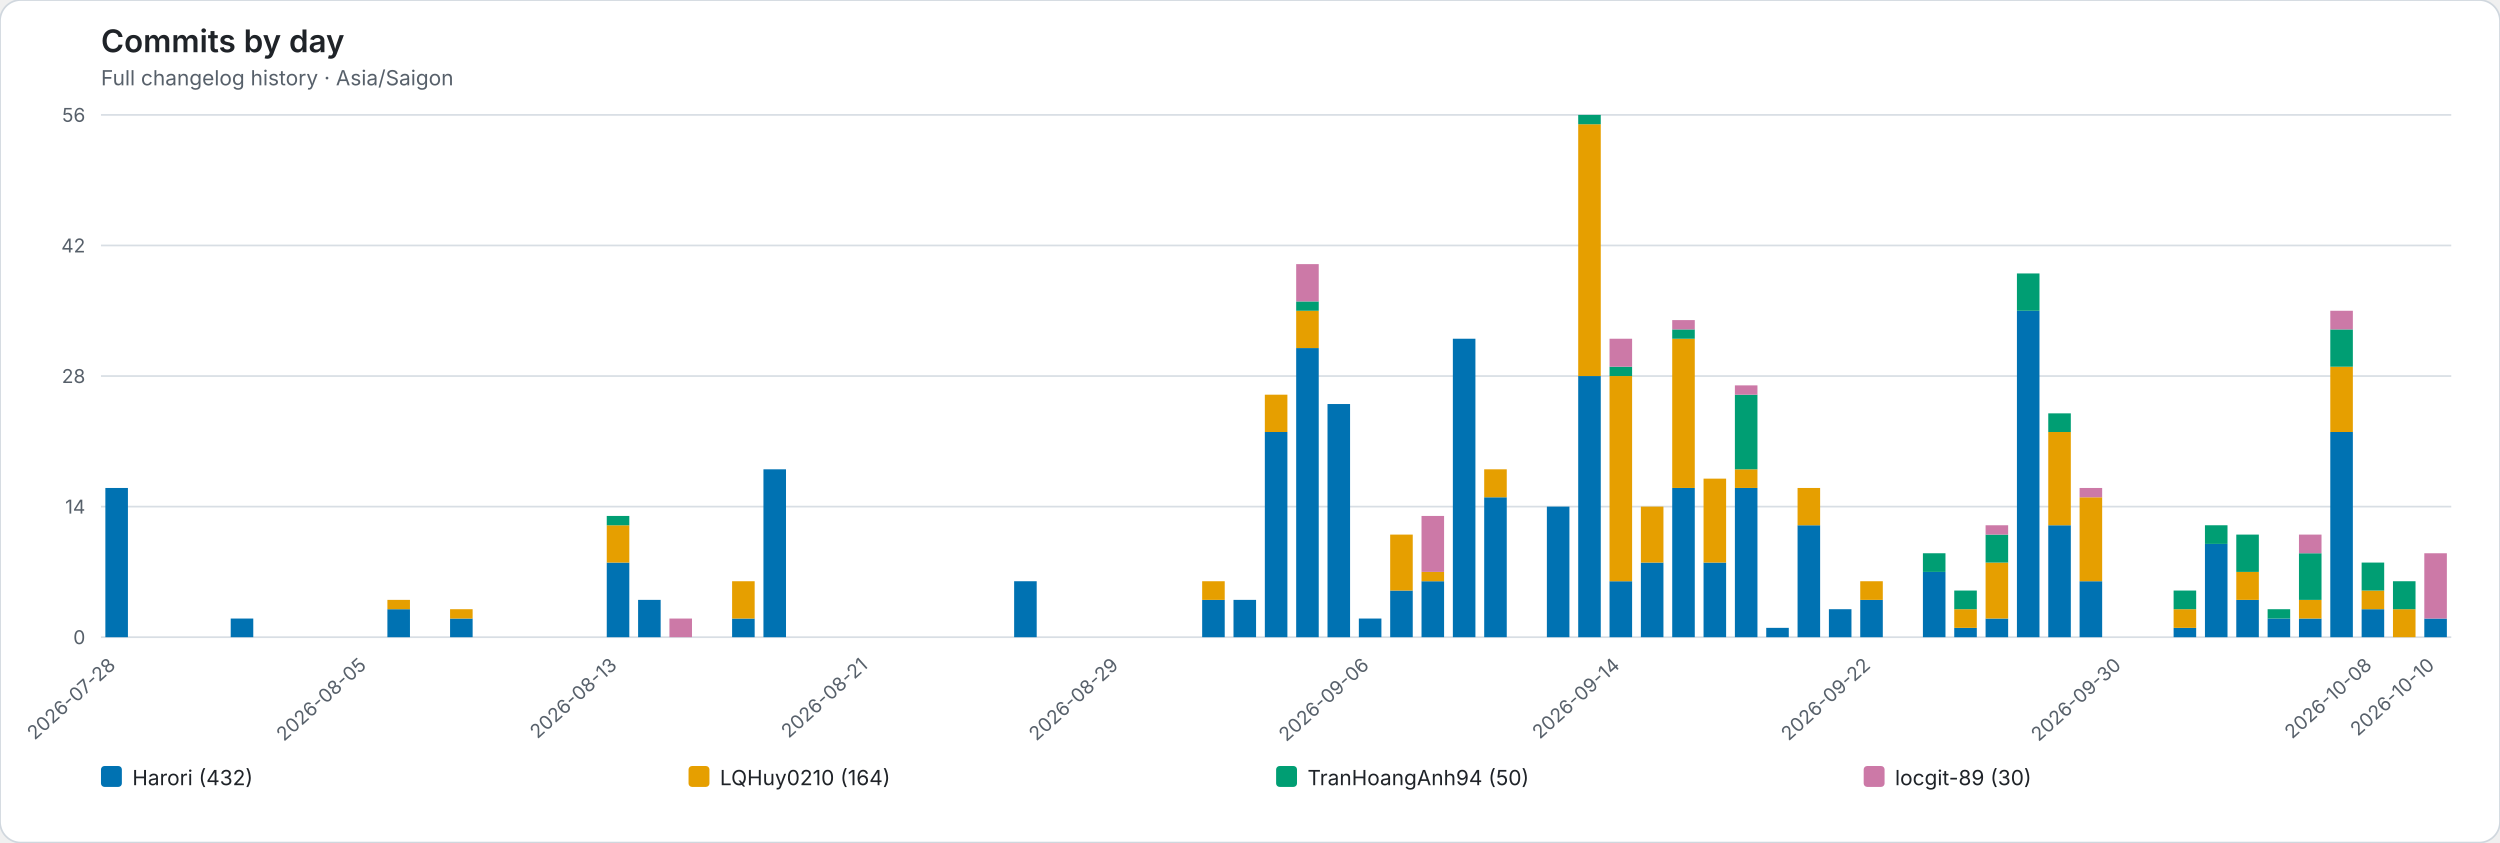
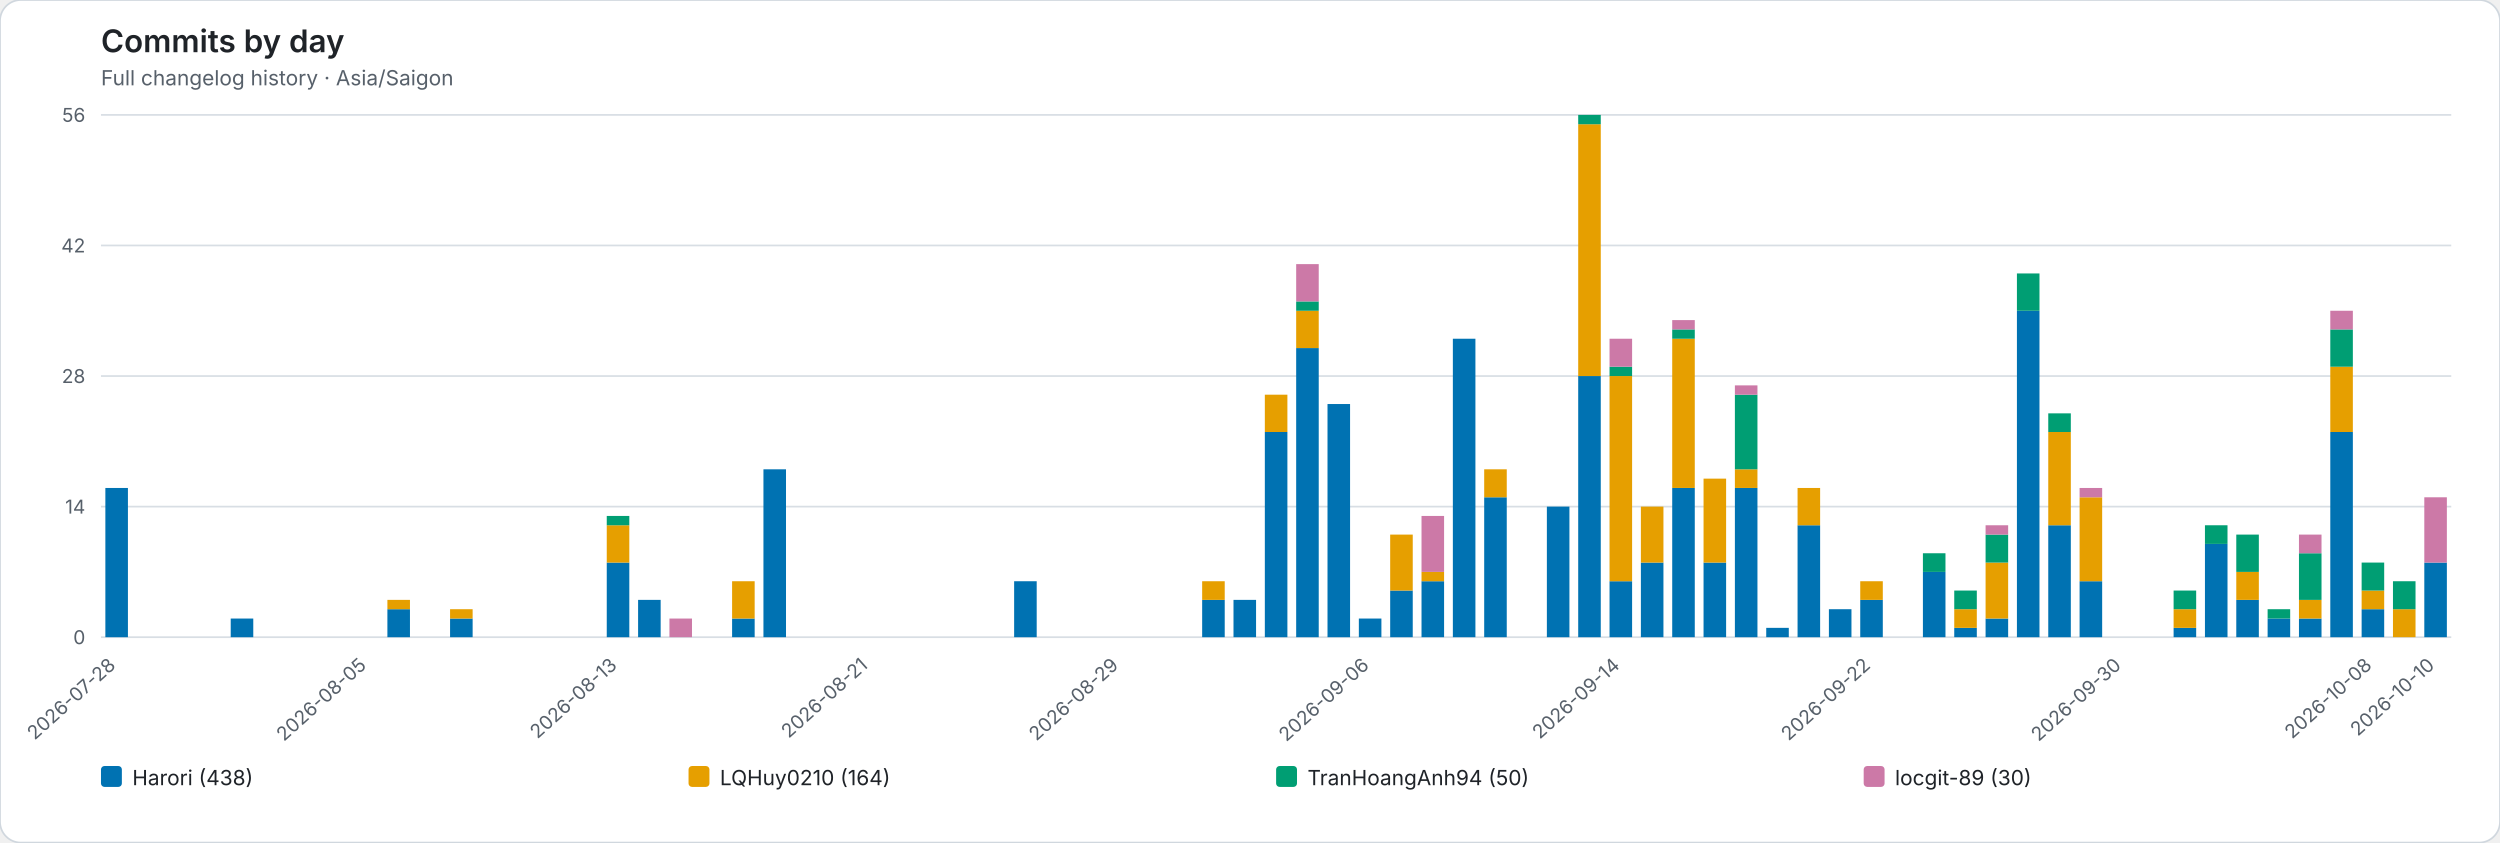
<svg xmlns="http://www.w3.org/2000/svg" role="img" viewBox="0 0 1436 484">
  <rect width="1436" height="484" rx="12" fill="#ffffff" stroke="#d0d7de" />
  <style>text{font-family:system-ui,-apple-system,BlinkMacSystemFont,"Segoe UI",sans-serif}.axis{fill:#57606a;font-size:11px}.heading{fill:#1f2328;font-size:18px;font-weight:600}.subheading{fill:#57606a;font-size:12px}.grid{stroke:#d8dee4;stroke-width:1}.legend{fill:#1f2328;font-size:12px}</style>
  <text class="heading" x="58" y="30">Commits by day</text>
  <text class="subheading" x="58" y="49">Full changelog history · Asia/Saigon</text>
  <line class="grid" x1="58" y1="366.00" x2="1408" y2="366.00" />
  <text class="axis" x="49" y="370.00" text-anchor="end">0</text>
  <line class="grid" x1="58" y1="291.00" x2="1408" y2="291.00" />
  <text class="axis" x="49" y="295.00" text-anchor="end">14</text>
  <line class="grid" x1="58" y1="216.00" x2="1408" y2="216.00" />
  <text class="axis" x="49" y="220.00" text-anchor="end">28</text>
  <line class="grid" x1="58" y1="141.00" x2="1408" y2="141.00" />
  <text class="axis" x="49" y="145.00" text-anchor="end">42</text>
  <line class="grid" x1="58" y1="66.00" x2="1408" y2="66.00" />
  <text class="axis" x="49" y="70.00" text-anchor="end">56</text>
  <g data-date="2026-07-28">
    <rect x="60.52" y="280.29" width="12.96" height="85.71" fill="#0072B2" />
  </g>
  <text class="axis" x="67.00" y="383" text-anchor="end" transform="rotate(-42 67.00 383)">2026-07-28</text>
  <g data-date="2026-07-29">
  </g>
  <g data-date="2026-07-30">
  </g>
  <g data-date="2026-07-31">
  </g>
  <g data-date="2026-08-01">
    <rect x="132.52" y="355.29" width="12.96" height="10.71" fill="#0072B2" />
  </g>
  <g data-date="2026-08-02">
  </g>
  <g data-date="2026-08-03">
  </g>
  <g data-date="2026-08-04">
  </g>
  <g data-date="2026-08-05">
  </g>
  <text class="axis" x="211.00" y="383" text-anchor="end" transform="rotate(-42 211.00 383)">2026-08-05</text>
  <g data-date="2026-08-06">
    <rect x="222.52" y="349.93" width="12.96" height="16.07" fill="#0072B2" />
    <rect x="222.52" y="344.57" width="12.96" height="5.36" fill="#E69F00" />
  </g>
  <g data-date="2026-08-07">
  </g>
  <g data-date="2026-08-08">
    <rect x="258.52" y="355.29" width="12.96" height="10.71" fill="#0072B2" />
    <rect x="258.52" y="349.93" width="12.96" height="5.36" fill="#E69F00" />
  </g>
  <g data-date="2026-08-09">
  </g>
  <g data-date="2026-08-10">
  </g>
  <g data-date="2026-08-11">
  </g>
  <g data-date="2026-08-12">
  </g>
  <g data-date="2026-08-13">
    <rect x="348.52" y="323.14" width="12.96" height="42.86" fill="#0072B2" />
    <rect x="348.52" y="301.71" width="12.96" height="21.43" fill="#E69F00" />
    <rect x="348.52" y="296.36" width="12.96" height="5.36" fill="#009E73" />
  </g>
  <text class="axis" x="355.00" y="383" text-anchor="end" transform="rotate(-42 355.00 383)">2026-08-13</text>
  <g data-date="2026-08-14">
    <rect x="366.52" y="344.57" width="12.96" height="21.43" fill="#0072B2" />
  </g>
  <g data-date="2026-08-15">
    <rect x="384.52" y="355.29" width="12.96" height="10.71" fill="#CC79A7" />
  </g>
  <g data-date="2026-08-16">
  </g>
  <g data-date="2026-08-17">
    <rect x="420.52" y="355.29" width="12.96" height="10.71" fill="#0072B2" />
    <rect x="420.52" y="333.86" width="12.96" height="21.43" fill="#E69F00" />
  </g>
  <g data-date="2026-08-18">
    <rect x="438.52" y="269.57" width="12.96" height="96.43" fill="#0072B2" />
  </g>
  <g data-date="2026-08-19">
  </g>
  <g data-date="2026-08-20">
  </g>
  <g data-date="2026-08-21">
  </g>
  <text class="axis" x="499.00" y="383" text-anchor="end" transform="rotate(-42 499.00 383)">2026-08-21</text>
  <g data-date="2026-08-22">
  </g>
  <g data-date="2026-08-23">
  </g>
  <g data-date="2026-08-24">
  </g>
  <g data-date="2026-08-25">
  </g>
  <g data-date="2026-08-26">
    <rect x="582.52" y="333.86" width="12.96" height="32.14" fill="#0072B2" />
  </g>
  <g data-date="2026-08-27">
  </g>
  <g data-date="2026-08-28">
  </g>
  <g data-date="2026-08-29">
  </g>
  <text class="axis" x="643.00" y="383" text-anchor="end" transform="rotate(-42 643.00 383)">2026-08-29</text>
  <g data-date="2026-08-30">
  </g>
  <g data-date="2026-08-31">
  </g>
  <g data-date="2026-09-01">
    <rect x="690.52" y="344.57" width="12.96" height="21.43" fill="#0072B2" />
    <rect x="690.52" y="333.86" width="12.96" height="10.71" fill="#E69F00" />
  </g>
  <g data-date="2026-09-02">
    <rect x="708.52" y="344.57" width="12.96" height="21.43" fill="#0072B2" />
  </g>
  <g data-date="2026-09-03">
    <rect x="726.52" y="248.14" width="12.96" height="117.86" fill="#0072B2" />
    <rect x="726.52" y="226.71" width="12.96" height="21.43" fill="#E69F00" />
  </g>
  <g data-date="2026-09-04">
    <rect x="744.52" y="199.93" width="12.96" height="166.07" fill="#0072B2" />
    <rect x="744.52" y="178.50" width="12.96" height="21.43" fill="#E69F00" />
    <rect x="744.52" y="173.14" width="12.96" height="5.36" fill="#009E73" />
    <rect x="744.52" y="151.71" width="12.96" height="21.43" fill="#CC79A7" />
  </g>
  <g data-date="2026-09-05">
    <rect x="762.52" y="232.07" width="12.96" height="133.93" fill="#0072B2" />
  </g>
  <g data-date="2026-09-06">
    <rect x="780.52" y="355.29" width="12.96" height="10.71" fill="#0072B2" />
  </g>
  <text class="axis" x="787.00" y="383" text-anchor="end" transform="rotate(-42 787.00 383)">2026-09-06</text>
  <g data-date="2026-09-07">
    <rect x="798.52" y="339.21" width="12.96" height="26.79" fill="#0072B2" />
    <rect x="798.52" y="307.07" width="12.96" height="32.14" fill="#E69F00" />
  </g>
  <g data-date="2026-09-08">
    <rect x="816.52" y="333.86" width="12.96" height="32.14" fill="#0072B2" />
    <rect x="816.52" y="328.50" width="12.96" height="5.36" fill="#E69F00" />
    <rect x="816.52" y="296.36" width="12.96" height="32.14" fill="#CC79A7" />
  </g>
  <g data-date="2026-09-09">
    <rect x="834.52" y="194.57" width="12.96" height="171.43" fill="#0072B2" />
  </g>
  <g data-date="2026-09-10">
    <rect x="852.52" y="285.64" width="12.96" height="80.36" fill="#0072B2" />
    <rect x="852.52" y="269.57" width="12.96" height="16.07" fill="#E69F00" />
  </g>
  <g data-date="2026-09-11">
  </g>
  <g data-date="2026-09-12">
    <rect x="888.52" y="291.00" width="12.96" height="75.00" fill="#0072B2" />
  </g>
  <g data-date="2026-09-13">
    <rect x="906.52" y="216.00" width="12.96" height="150.00" fill="#0072B2" />
    <rect x="906.52" y="71.36" width="12.96" height="144.64" fill="#E69F00" />
    <rect x="906.52" y="66.00" width="12.96" height="5.36" fill="#009E73" />
  </g>
  <g data-date="2026-09-14">
    <rect x="924.52" y="333.86" width="12.96" height="32.14" fill="#0072B2" />
    <rect x="924.52" y="216.00" width="12.96" height="117.86" fill="#E69F00" />
    <rect x="924.52" y="210.64" width="12.96" height="5.36" fill="#009E73" />
    <rect x="924.52" y="194.57" width="12.96" height="16.07" fill="#CC79A7" />
  </g>
  <text class="axis" x="931.00" y="383" text-anchor="end" transform="rotate(-42 931.00 383)">2026-09-14</text>
  <g data-date="2026-09-15">
    <rect x="942.52" y="323.14" width="12.96" height="42.86" fill="#0072B2" />
    <rect x="942.52" y="291.00" width="12.96" height="32.14" fill="#E69F00" />
  </g>
  <g data-date="2026-09-16">
    <rect x="960.52" y="280.29" width="12.96" height="85.71" fill="#0072B2" />
    <rect x="960.52" y="194.57" width="12.96" height="85.71" fill="#E69F00" />
    <rect x="960.52" y="189.21" width="12.96" height="5.36" fill="#009E73" />
    <rect x="960.52" y="183.86" width="12.96" height="5.36" fill="#CC79A7" />
  </g>
  <g data-date="2026-09-17">
    <rect x="978.52" y="323.14" width="12.96" height="42.86" fill="#0072B2" />
    <rect x="978.52" y="274.93" width="12.96" height="48.21" fill="#E69F00" />
  </g>
  <g data-date="2026-09-18">
    <rect x="996.52" y="280.29" width="12.96" height="85.71" fill="#0072B2" />
    <rect x="996.52" y="269.57" width="12.96" height="10.71" fill="#E69F00" />
    <rect x="996.52" y="226.71" width="12.96" height="42.86" fill="#009E73" />
    <rect x="996.52" y="221.36" width="12.96" height="5.36" fill="#CC79A7" />
  </g>
  <g data-date="2026-09-19">
    <rect x="1014.52" y="360.64" width="12.96" height="5.36" fill="#0072B2" />
  </g>
  <g data-date="2026-09-20">
    <rect x="1032.52" y="301.71" width="12.96" height="64.29" fill="#0072B2" />
    <rect x="1032.52" y="280.29" width="12.96" height="21.43" fill="#E69F00" />
  </g>
  <g data-date="2026-09-21">
    <rect x="1050.52" y="349.93" width="12.96" height="16.07" fill="#0072B2" />
  </g>
  <g data-date="2026-09-22">
    <rect x="1068.52" y="344.57" width="12.96" height="21.43" fill="#0072B2" />
    <rect x="1068.52" y="333.86" width="12.96" height="10.71" fill="#E69F00" />
  </g>
  <text class="axis" x="1075.00" y="383" text-anchor="end" transform="rotate(-42 1075.00 383)">2026-09-22</text>
  <g data-date="2026-09-23">
  </g>
  <g data-date="2026-09-24">
    <rect x="1104.52" y="328.50" width="12.96" height="37.50" fill="#0072B2" />
    <rect x="1104.52" y="317.79" width="12.96" height="10.71" fill="#009E73" />
  </g>
  <g data-date="2026-09-25">
    <rect x="1122.52" y="360.64" width="12.96" height="5.36" fill="#0072B2" />
    <rect x="1122.52" y="349.93" width="12.96" height="10.71" fill="#E69F00" />
    <rect x="1122.52" y="339.21" width="12.96" height="10.71" fill="#009E73" />
  </g>
  <g data-date="2026-09-26">
    <rect x="1140.52" y="355.29" width="12.96" height="10.71" fill="#0072B2" />
    <rect x="1140.52" y="323.14" width="12.96" height="32.14" fill="#E69F00" />
    <rect x="1140.52" y="307.07" width="12.96" height="16.07" fill="#009E73" />
    <rect x="1140.52" y="301.71" width="12.96" height="5.36" fill="#CC79A7" />
  </g>
  <g data-date="2026-09-27">
    <rect x="1158.52" y="178.50" width="12.96" height="187.50" fill="#0072B2" />
    <rect x="1158.52" y="157.07" width="12.96" height="21.43" fill="#009E73" />
  </g>
  <g data-date="2026-09-28">
    <rect x="1176.52" y="301.71" width="12.96" height="64.29" fill="#0072B2" />
    <rect x="1176.52" y="248.14" width="12.96" height="53.57" fill="#E69F00" />
    <rect x="1176.52" y="237.43" width="12.96" height="10.71" fill="#009E73" />
  </g>
  <g data-date="2026-09-29">
    <rect x="1194.52" y="333.86" width="12.96" height="32.14" fill="#0072B2" />
    <rect x="1194.52" y="285.64" width="12.96" height="48.21" fill="#E69F00" />
    <rect x="1194.52" y="280.29" width="12.96" height="5.36" fill="#CC79A7" />
  </g>
  <g data-date="2026-09-30">
  </g>
  <text class="axis" x="1219.00" y="383" text-anchor="end" transform="rotate(-42 1219.00 383)">2026-09-30</text>
  <g data-date="2026-10-01">
  </g>
  <g data-date="2026-10-02">
    <rect x="1248.52" y="360.64" width="12.96" height="5.36" fill="#0072B2" />
    <rect x="1248.52" y="349.93" width="12.96" height="10.71" fill="#E69F00" />
    <rect x="1248.52" y="339.21" width="12.96" height="10.71" fill="#009E73" />
  </g>
  <g data-date="2026-10-03">
    <rect x="1266.52" y="312.43" width="12.96" height="53.57" fill="#0072B2" />
    <rect x="1266.52" y="301.71" width="12.96" height="10.71" fill="#009E73" />
  </g>
  <g data-date="2026-10-04">
    <rect x="1284.52" y="344.57" width="12.96" height="21.43" fill="#0072B2" />
    <rect x="1284.52" y="328.50" width="12.96" height="16.07" fill="#E69F00" />
    <rect x="1284.52" y="307.07" width="12.96" height="21.43" fill="#009E73" />
  </g>
  <g data-date="2026-10-05">
    <rect x="1302.52" y="355.29" width="12.96" height="10.71" fill="#0072B2" />
    <rect x="1302.52" y="349.93" width="12.96" height="5.36" fill="#009E73" />
  </g>
  <g data-date="2026-10-06">
    <rect x="1320.52" y="355.29" width="12.96" height="10.71" fill="#0072B2" />
    <rect x="1320.52" y="344.57" width="12.96" height="10.71" fill="#E69F00" />
    <rect x="1320.52" y="317.79" width="12.96" height="26.79" fill="#009E73" />
    <rect x="1320.52" y="307.07" width="12.96" height="10.71" fill="#CC79A7" />
  </g>
  <g data-date="2026-10-07">
    <rect x="1338.52" y="248.14" width="12.96" height="117.86" fill="#0072B2" />
    <rect x="1338.52" y="210.64" width="12.96" height="37.50" fill="#E69F00" />
    <rect x="1338.52" y="189.21" width="12.96" height="21.43" fill="#009E73" />
    <rect x="1338.52" y="178.50" width="12.96" height="10.71" fill="#CC79A7" />
  </g>
  <g data-date="2026-10-08">
    <rect x="1356.52" y="349.93" width="12.96" height="16.07" fill="#0072B2" />
    <rect x="1356.52" y="339.21" width="12.96" height="10.71" fill="#E69F00" />
    <rect x="1356.52" y="323.14" width="12.96" height="16.07" fill="#009E73" />
  </g>
  <text class="axis" x="1363.00" y="383" text-anchor="end" transform="rotate(-42 1363.00 383)">2026-10-08</text>
  <g data-date="2026-10-09">
    <rect x="1374.52" y="349.93" width="12.96" height="16.07" fill="#E69F00" />
    <rect x="1374.52" y="333.86" width="12.96" height="16.07" fill="#009E73" />
  </g>
  <g data-date="2026-10-10">
-     <rect x="1392.52" y="355.29" width="12.96" height="10.71" fill="#0072B2" />
-     <rect x="1392.52" y="317.79" width="12.96" height="37.50" fill="#CC79A7" />
+     <rect x="1392.52" y="323.14" width="12.96" height="42.86" fill="#0072B2" />
+     <rect x="1392.52" y="285.64" width="12.96" height="37.50" fill="#CC79A7" />
  </g>
  <text class="axis" x="1399.00" y="383" text-anchor="end" transform="rotate(-42 1399.00 383)">2026-10-10</text>
  <rect x="58.00" y="440" width="12" height="12" rx="2" fill="#0072B2" />
-   <text class="legend" x="76.00" y="451">Harori (432)</text>
+   <text class="legend" x="76.00" y="451">Harori (438)</text>
  <rect x="395.50" y="440" width="12" height="12" rx="2" fill="#E69F00" />
  <text class="legend" x="413.50" y="451">LQHuy0210 (164)</text>
  <rect x="733.00" y="440" width="12" height="12" rx="2" fill="#009E73" />
  <text class="legend" x="751.00" y="451">TranHoangAnh94 (50)</text>
  <rect x="1070.50" y="440" width="12" height="12" rx="2" fill="#CC79A7" />
  <text class="legend" x="1088.50" y="451">locgit-89 (30)</text>
</svg>
